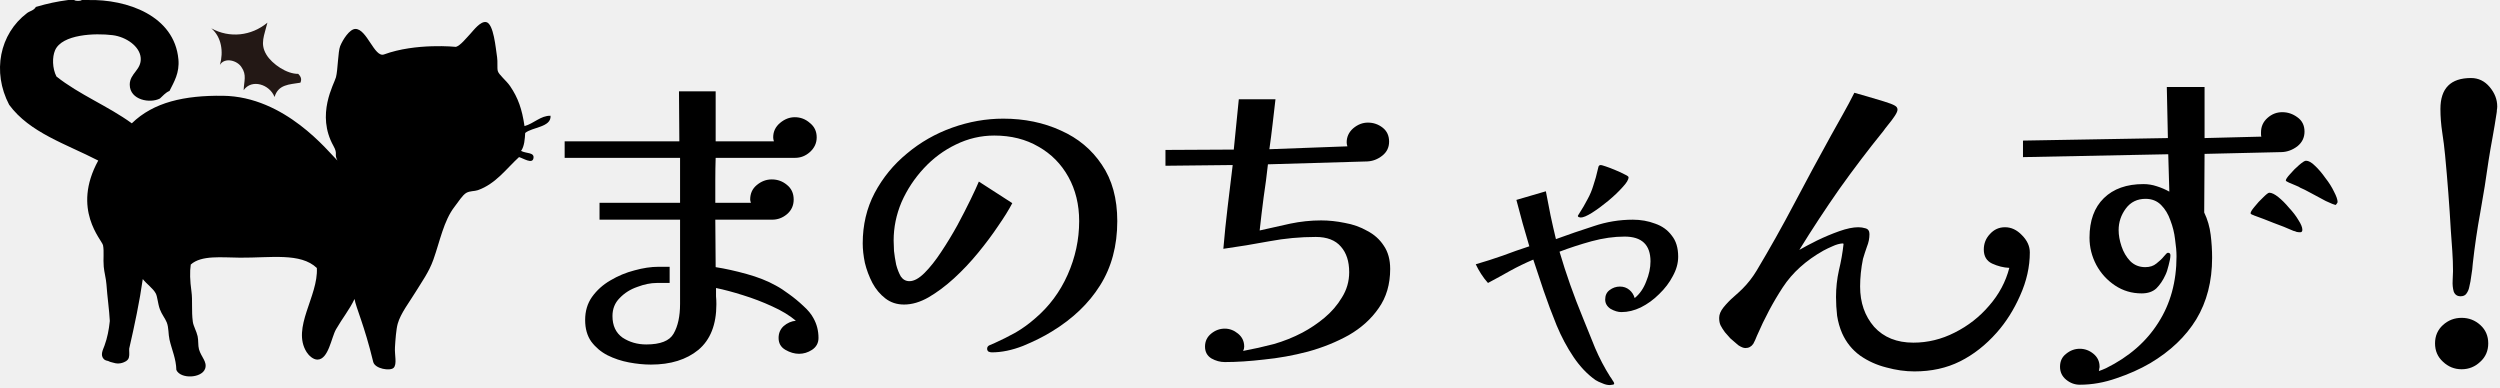
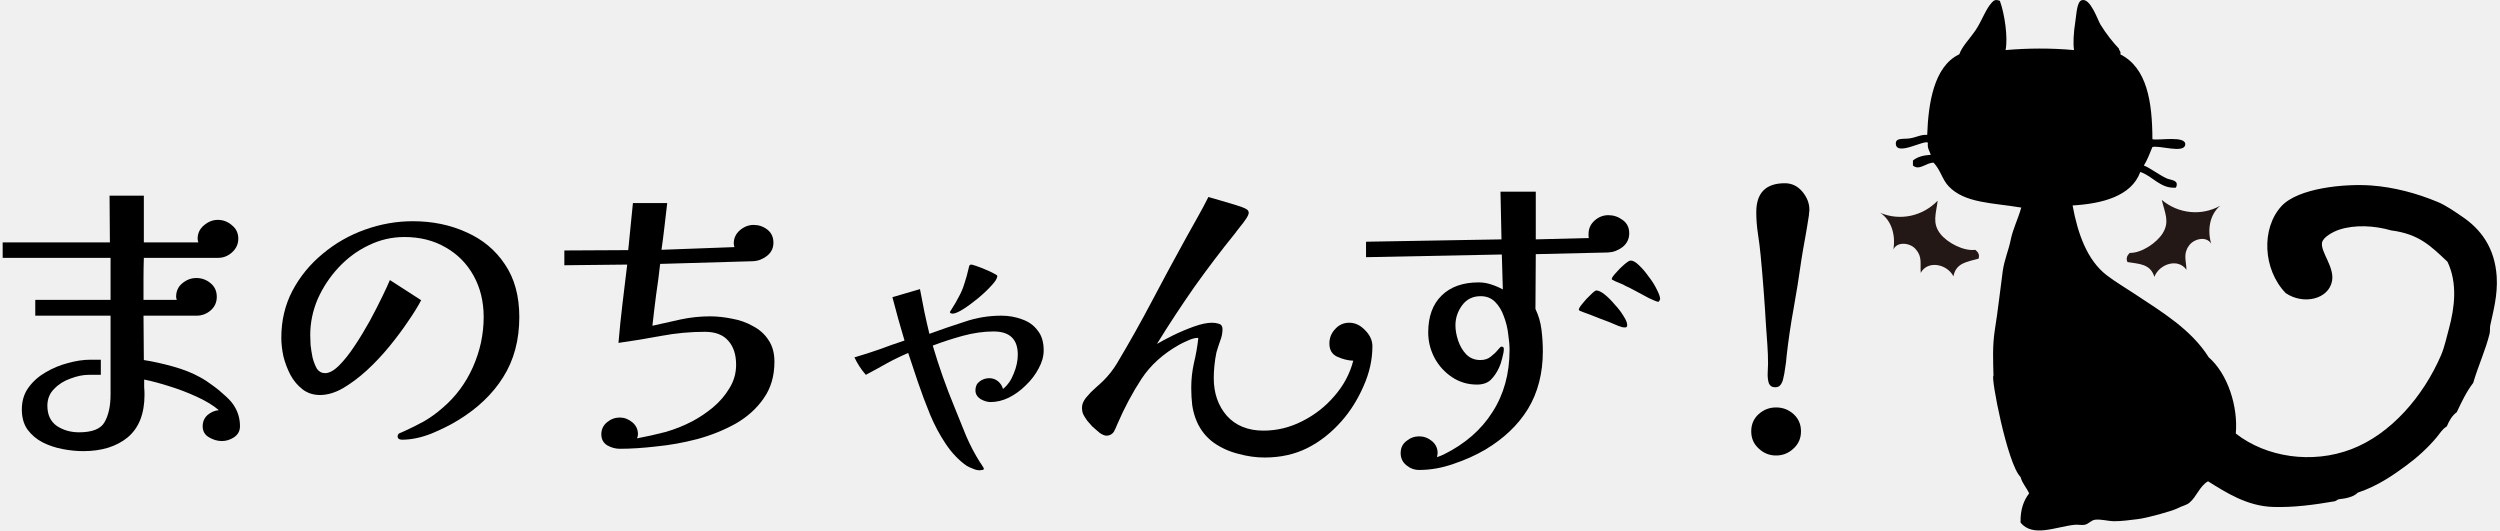
- <svg xmlns="http://www.w3.org/2000/svg" width="445" height="69" viewBox="0 0 445 69" fill="none">
-   <g clip-path="url(#clip0_512_26)">
-     <path d="M53.087 13.145C51.058 13.191 48.458 11.407 47.444 9.768C46.216 7.78 47.057 6.306 47.601 4.029C44.754 6.411 40.846 6.839 37.604 5.035C39.44 6.581 39.812 9.244 39.145 11.552C39.997 10.142 42.241 10.755 42.984 11.959C43.954 13.323 43.428 14.46 43.369 16.055C44.8 13.983 48.011 15.024 48.868 17.264C49.548 15.016 51.435 15.055 53.472 14.717C53.772 14.055 53.508 13.575 53.087 13.147V13.145Z" fill="#231815" />
-     <path fill-rule="evenodd" clip-rule="evenodd" d="M4.801 2.336C5.304 1.954 6.03 1.879 6.386 1.232C8.543 0.603 10.054 0.286 12.118 0.005H13.216C13.388 0.209 14.388 0.209 14.557 0.005H15.655C22.626 -0.157 31.036 2.781 31.756 10.549C31.982 12.99 30.966 14.596 30.171 16.189C29.443 16.478 29.01 17.063 28.463 17.538C26.717 18.448 23.121 17.819 23.095 15.086C23.078 13.047 25.206 12.474 25.047 10.304C24.896 8.26 22.465 6.561 20.046 6.259C16.93 5.87 11.041 6.084 9.8 8.956C9.279 10.159 9.302 12.147 10.044 13.614C14.083 16.828 19.266 18.893 23.462 21.951C27.335 18.182 32.831 16.963 39.687 17.048C50.74 17.184 58.404 26.962 60.058 28.573C59.435 27.377 60.186 27.457 59.355 25.972C56.214 20.363 59.481 14.972 59.804 13.745C60.14 12.469 60.166 9.164 60.548 8.218C61.03 7.022 62.225 5.192 63.23 5.153C65.293 5.076 66.644 10.317 68.355 9.69C74.038 7.602 81.163 8.342 81.163 8.342C81.971 8.092 82.951 6.831 83.725 6.012C84.271 5.434 85.507 3.74 86.531 3.929C87.885 4.176 88.236 8.62 88.483 10.183C88.611 11 88.465 12.08 88.606 12.634C88.772 13.294 90.129 14.341 90.801 15.331C92.23 17.434 92.914 19.409 93.363 22.443C95.012 22.002 96.261 20.551 97.998 20.605C98.152 22.662 94.722 22.619 93.484 23.67C93.417 24.725 93.348 26.029 92.753 26.859C93.638 27.362 95.2 27.065 94.948 28.207C94.725 29.228 93.184 28.195 92.386 27.962C90.142 30.007 88.26 32.714 85.066 33.848C84.446 34.067 83.646 33.956 82.992 34.338C82.32 34.732 81.609 35.9 80.917 36.789C78.975 39.29 78.301 42.974 77.136 46.23C76.341 48.454 75.103 50.127 73.964 51.991C72.869 53.785 71.312 55.773 70.791 57.632C70.512 58.632 70.381 60.532 70.304 61.8C70.217 63.192 70.712 64.829 70.06 65.479C69.463 66.074 66.734 65.675 66.429 64.404C64.862 57.89 63.351 54.747 63.107 53.218C62.207 55.121 60.958 56.626 59.814 58.614C58.973 60.076 58.481 63.968 56.521 64.01C55.739 64.025 54.949 63.267 54.569 62.661C51.871 58.354 56.683 52.703 56.398 47.704C53.513 44.935 48.194 45.905 42.736 45.866C39.453 45.843 35.847 45.384 33.954 47.093C33.77 48.38 33.808 49.947 34.078 51.875C34.303 53.494 34.059 55.312 34.321 57.271C34.424 58.047 34.97 58.923 35.175 59.846C35.344 60.609 35.227 61.496 35.419 62.177C35.814 63.566 36.924 64.399 36.517 65.61C35.929 67.348 32.131 67.508 31.392 65.855C31.343 63.834 30.582 62.257 30.171 60.46C29.938 59.436 30.059 58.356 29.684 57.395C29.415 56.701 28.789 55.951 28.463 55.064C28.081 54.023 28.035 52.824 27.732 52.244C27.248 51.321 26.073 50.535 25.414 49.669C24.857 53.641 23.934 57.977 23 62.043C22.993 62.161 22.99 62.28 22.993 62.404C23.008 62.883 23.085 63.556 22.785 63.966C22.703 64.079 22.6 64.167 22.49 64.242C22.49 64.247 22.49 64.252 22.488 64.257C22.457 64.275 22.429 64.288 22.4 64.306C22.39 64.311 22.38 64.319 22.367 64.324C21.503 64.819 20.708 64.76 20.01 64.52C19.736 64.466 19.469 64.376 19.225 64.247C18.925 64.198 18.638 64.097 18.453 63.891C17.812 63.174 18.317 62.288 18.605 61.506C19.107 60.14 19.387 58.663 19.536 57.217C19.538 57.191 19.541 57.165 19.546 57.139C19.453 55.214 19.097 52.806 18.951 50.648C18.879 49.599 18.556 48.501 18.464 47.459C18.34 46.085 18.553 44.755 18.34 43.66C18.158 42.718 12.698 37.297 17.486 28.579C11.818 25.653 5.263 23.619 1.629 18.648C-1.436 12.789 -0.072 6.037 4.801 2.341V2.336Z" fill="black" />
-   </g>
-   <path d="M442.908 61.12C442.908 62.443 442.439 63.531 441.5 64.384C440.561 65.28 439.452 65.728 438.172 65.728C436.892 65.728 435.783 65.28 434.844 64.384C433.905 63.531 433.436 62.443 433.436 61.12C433.436 59.797 433.905 58.709 434.844 57.856C435.783 57.003 436.892 56.576 438.172 56.576C439.452 56.576 440.561 57.003 441.5 57.856C442.439 58.709 442.908 59.797 442.908 61.12ZM444.508 18.944C444.508 19.157 444.487 19.371 444.444 19.584C444.444 19.797 444.423 20.011 444.38 20.224C444.167 21.632 443.932 23.04 443.676 24.448C443.42 25.813 443.185 27.179 442.972 28.544C442.545 31.616 442.055 34.688 441.5 37.76C440.945 40.789 440.497 43.84 440.156 46.912C440.113 47.595 440.028 48.299 439.9 49.024C439.815 49.749 439.687 50.453 439.516 51.136C439.431 51.563 439.26 51.947 439.004 52.288C438.791 52.587 438.449 52.736 437.98 52.736C437.383 52.736 436.977 52.459 436.764 51.904C436.593 51.307 436.529 50.645 436.572 49.92C436.615 49.195 436.636 48.64 436.636 48.256C436.636 47.061 436.593 45.867 436.508 44.672C436.423 43.477 436.337 42.283 436.252 41.088C436.124 38.827 435.975 36.587 435.804 34.368C435.633 32.107 435.441 29.867 435.228 27.648C435.1 26.283 434.929 24.917 434.716 23.552C434.503 22.144 434.396 20.757 434.396 19.392C434.396 15.723 436.209 13.888 439.836 13.888C441.159 13.888 442.268 14.421 443.164 15.488C444.06 16.555 444.508 17.707 444.508 18.944Z" fill="black" />
-   <path d="M410.204 23.424C410.204 24.491 409.777 25.365 408.924 26.048C408.07 26.688 407.153 27.029 406.172 27.072L392.412 27.392L392.348 37.824C392.945 39.061 393.329 40.384 393.5 41.792C393.67 43.157 393.756 44.523 393.756 45.888C393.756 50.069 392.817 53.717 390.94 56.832C389.062 59.904 386.332 62.507 382.748 64.64C380.913 65.707 378.908 66.603 376.732 67.328C374.556 68.096 372.38 68.48 370.204 68.48C369.308 68.48 368.497 68.181 367.772 67.584C367.046 66.987 366.684 66.219 366.684 65.28C366.684 64.299 367.046 63.531 367.772 62.976C368.497 62.379 369.308 62.08 370.204 62.08C371.1 62.08 371.91 62.379 372.636 62.976C373.361 63.573 373.724 64.341 373.724 65.28C373.724 65.408 373.702 65.536 373.66 65.664C373.66 65.792 373.638 65.92 373.596 66.048C373.98 65.92 374.406 65.749 374.876 65.536C378.929 63.531 382.022 60.843 384.156 57.472C386.332 54.101 387.42 50.155 387.42 45.632C387.42 44.779 387.334 43.776 387.164 42.624C387.036 41.472 386.758 40.341 386.332 39.232C385.948 38.123 385.393 37.205 384.668 36.48C383.942 35.755 383.025 35.392 381.916 35.392C380.422 35.392 379.249 35.968 378.396 37.12C377.542 38.272 377.116 39.552 377.116 40.96C377.116 41.856 377.286 42.816 377.628 43.84C377.969 44.864 378.481 45.739 379.164 46.464C379.889 47.189 380.785 47.552 381.852 47.552C382.662 47.552 383.324 47.339 383.836 46.912C384.39 46.485 384.838 46.059 385.18 45.632C385.521 45.205 385.756 44.992 385.884 44.992C386.182 44.992 386.332 45.141 386.332 45.44C386.332 45.867 386.225 46.464 386.012 47.232C385.841 47.957 385.649 48.533 385.436 48.96C385.009 49.899 384.476 50.688 383.836 51.328C383.196 51.925 382.321 52.224 381.212 52.224C379.462 52.224 377.884 51.755 376.476 50.816C375.068 49.877 373.958 48.661 373.148 47.168C372.337 45.632 371.932 44.011 371.932 42.304C371.932 39.275 372.785 36.928 374.492 35.264C376.198 33.6 378.545 32.768 381.532 32.768C382.342 32.768 383.132 32.896 383.9 33.152C384.71 33.408 385.457 33.728 386.14 34.112L385.948 27.456L360.092 27.968V25.024L385.884 24.576L385.692 15.488H392.412V24.576L402.524 24.32C402.481 24.192 402.46 24.064 402.46 23.936C402.46 23.808 402.46 23.68 402.46 23.552C402.46 22.528 402.844 21.675 403.612 20.992C404.38 20.309 405.254 19.968 406.236 19.968C407.217 19.968 408.113 20.267 408.924 20.864C409.777 21.461 410.204 22.315 410.204 23.424ZM409.82 40.896C409.82 41.195 409.692 41.344 409.436 41.344C409.222 41.344 409.009 41.323 408.796 41.28C408.625 41.195 408.433 41.131 408.22 41.088C407.068 40.576 405.894 40.107 404.7 39.68C403.548 39.211 402.374 38.763 401.18 38.336C401.137 38.293 401.03 38.251 400.86 38.208C400.689 38.123 400.604 38.037 400.604 37.952C400.604 37.739 400.838 37.355 401.308 36.8C401.777 36.203 402.289 35.648 402.844 35.136C403.398 34.581 403.761 34.304 403.932 34.304C404.358 34.304 404.892 34.56 405.532 35.072C406.172 35.584 406.812 36.224 407.452 36.992C408.134 37.717 408.689 38.443 409.116 39.168C409.585 39.893 409.82 40.469 409.82 40.896ZM416.092 35.968C416.092 36.011 416.049 36.096 415.964 36.224C415.878 36.309 415.814 36.395 415.772 36.48C415.473 36.437 414.876 36.203 413.98 35.776C413.126 35.307 412.252 34.837 411.356 34.368C410.502 33.899 409.862 33.579 409.436 33.408C409.35 33.323 409.094 33.195 408.668 33.024C408.241 32.853 407.836 32.683 407.452 32.512C407.068 32.341 406.876 32.213 406.876 32.128C406.876 31.915 407.132 31.531 407.644 30.976C408.156 30.379 408.689 29.845 409.244 29.376C409.841 28.864 410.246 28.608 410.46 28.608C410.929 28.608 411.462 28.907 412.06 29.504C412.7 30.101 413.318 30.827 413.916 31.68C414.556 32.491 415.068 33.301 415.452 34.112C415.878 34.923 416.092 35.541 416.092 35.968Z" fill="black" />
-   <path d="M361.308 44.928C361.308 47.488 360.732 50.048 359.58 52.608C358.471 55.125 357.084 57.323 355.42 59.2C353.458 61.419 351.282 63.125 348.892 64.32C346.503 65.515 343.794 66.112 340.764 66.112C339.143 66.112 337.479 65.877 335.772 65.408C334.066 64.981 332.508 64.277 331.1 63.296C329.692 62.272 328.626 60.949 327.9 59.328C327.474 58.347 327.175 57.301 327.004 56.192C326.876 55.083 326.812 53.973 326.812 52.864C326.812 51.243 326.983 49.664 327.324 48.128C327.708 46.549 327.986 44.971 328.156 43.392L327.964 43.328C327.41 43.371 326.812 43.541 326.172 43.84C325.575 44.096 325.042 44.352 324.572 44.608C321.458 46.357 319.047 48.533 317.34 51.136C315.634 53.739 314.098 56.619 312.732 59.776C312.519 60.331 312.306 60.8 312.092 61.184C311.751 61.696 311.282 61.952 310.684 61.952C310.343 61.952 309.916 61.781 309.404 61.44C308.935 61.056 308.466 60.651 307.996 60.224C307.57 59.755 307.25 59.392 307.036 59.136C306.695 58.667 306.439 58.261 306.268 57.92C306.098 57.579 306.012 57.131 306.012 56.576C306.012 55.979 306.268 55.36 306.78 54.72C307.335 54.037 307.932 53.419 308.572 52.864C309.255 52.267 309.788 51.776 310.172 51.392C311.111 50.453 311.943 49.387 312.668 48.192C315.015 44.267 317.255 40.277 319.388 36.224C321.522 32.171 323.698 28.139 325.916 24.128C326.642 22.848 327.346 21.589 328.028 20.352C328.754 19.072 329.436 17.792 330.076 16.512C330.546 16.64 331.292 16.853 332.316 17.152C333.34 17.451 334.343 17.749 335.324 18.048C336.306 18.347 336.967 18.603 337.308 18.816C337.607 18.987 337.756 19.221 337.756 19.52C337.756 19.776 337.586 20.16 337.244 20.672C336.903 21.184 336.519 21.696 336.092 22.208C335.708 22.677 335.431 23.04 335.26 23.296C332.53 26.667 329.906 30.123 327.388 33.664C324.914 37.205 322.546 40.811 320.284 44.48C321.095 44.011 322.14 43.456 323.42 42.816C324.743 42.176 326.066 41.621 327.388 41.152C328.711 40.683 329.842 40.448 330.78 40.448C331.207 40.448 331.634 40.512 332.06 40.64C332.53 40.768 332.764 41.109 332.764 41.664C332.764 42.432 332.615 43.179 332.316 43.904C332.06 44.629 331.826 45.355 331.612 46.08C331.442 46.891 331.314 47.723 331.228 48.576C331.143 49.387 331.1 50.197 331.1 51.008C331.1 53.867 331.932 56.256 333.596 58.176C335.303 60.053 337.628 60.992 340.572 60.992C343.132 60.992 345.586 60.395 347.932 59.2C350.322 58.005 352.37 56.405 354.076 54.4C355.826 52.395 357.02 50.155 357.66 47.68C356.636 47.637 355.612 47.381 354.588 46.912C353.607 46.443 353.116 45.611 353.116 44.416C353.116 43.349 353.479 42.432 354.204 41.664C354.93 40.853 355.826 40.448 356.892 40.448C358.002 40.448 359.004 40.917 359.9 41.856C360.839 42.795 361.308 43.819 361.308 44.928Z" fill="black" />
-   <path d="M298.716 45.696C298.716 46.848 298.396 48 297.756 49.152C297.159 50.304 296.348 51.371 295.324 52.352C294.343 53.333 293.255 54.123 292.06 54.72C290.908 55.275 289.756 55.552 288.604 55.552C288.007 55.552 287.367 55.36 286.684 54.976C286.044 54.549 285.724 53.995 285.724 53.312C285.724 52.587 285.98 52.032 286.492 51.648C287.047 51.221 287.665 51.008 288.348 51.008C288.988 51.008 289.543 51.2 290.012 51.584C290.481 51.968 290.801 52.459 290.972 53.056C291.868 52.331 292.551 51.349 293.02 50.112C293.532 48.875 293.788 47.68 293.788 46.528C293.788 43.584 292.252 42.112 289.18 42.112C287.303 42.112 285.34 42.389 283.292 42.944C281.287 43.499 279.388 44.117 277.596 44.8C278.748 48.725 280.135 52.651 281.756 56.576C282.481 58.325 283.207 60.117 283.932 61.952C284.7 63.744 285.596 65.451 286.62 67.072C286.705 67.157 286.833 67.349 287.004 67.648C287.217 67.947 287.324 68.139 287.324 68.224C287.324 68.395 287.217 68.48 287.004 68.48C286.791 68.523 286.641 68.544 286.556 68.544C286.129 68.544 285.681 68.437 285.212 68.224C284.743 68.053 284.337 67.861 283.996 67.648C282.545 66.624 281.244 65.259 280.092 63.552C278.94 61.845 277.937 59.968 277.084 57.92C276.231 55.829 275.463 53.781 274.78 51.776C274.097 49.728 273.479 47.872 272.924 46.208C271.516 46.805 270.151 47.467 268.828 48.192C267.548 48.917 266.225 49.643 264.86 50.368C264.433 49.899 264.028 49.365 263.644 48.768C263.26 48.171 262.94 47.595 262.684 47.04C264.305 46.571 265.905 46.059 267.484 45.504C269.063 44.907 270.641 44.352 272.22 43.84C271.409 41.152 270.641 38.4 269.916 35.584L275.164 34.048C275.42 35.456 275.697 36.885 275.996 38.336C276.295 39.744 276.615 41.152 276.956 42.56C279.175 41.749 281.415 40.981 283.676 40.256C285.937 39.488 288.263 39.104 290.652 39.104C292.06 39.104 293.383 39.339 294.62 39.808C295.857 40.235 296.839 40.939 297.564 41.92C298.332 42.859 298.716 44.117 298.716 45.696ZM289.884 31.552C289.884 31.979 289.521 32.576 288.796 33.344C288.113 34.112 287.26 34.923 286.236 35.776C285.255 36.587 284.295 37.291 283.356 37.888C282.46 38.443 281.799 38.72 281.372 38.72C281.287 38.72 281.18 38.699 281.052 38.656C280.924 38.613 280.86 38.528 280.86 38.4C281.628 37.205 282.204 36.224 282.588 35.456C283.015 34.688 283.356 33.877 283.612 33.024C283.911 32.171 284.209 31.083 284.508 29.76C284.551 29.504 284.7 29.376 284.956 29.376C285.041 29.376 285.34 29.461 285.852 29.632C286.364 29.803 286.919 30.016 287.516 30.272C288.156 30.528 288.711 30.784 289.18 31.04C289.649 31.253 289.884 31.424 289.884 31.552Z" fill="black" />
-   <path d="M247.452 47.872C247.452 50.603 246.769 52.928 245.404 54.848C244.081 56.768 242.311 58.368 240.092 59.648C237.873 60.885 235.441 61.867 232.796 62.592C230.193 63.275 227.591 63.744 224.988 64C222.428 64.299 220.103 64.448 218.012 64.448C217.201 64.448 216.412 64.235 215.644 63.808C214.876 63.339 214.492 62.635 214.492 61.696C214.492 60.757 214.855 59.989 215.58 59.392C216.305 58.795 217.116 58.496 218.012 58.496C218.865 58.496 219.655 58.795 220.38 59.392C221.105 59.989 221.468 60.757 221.468 61.696C221.468 61.952 221.404 62.208 221.276 62.464C223.111 62.123 224.924 61.717 226.716 61.248C228.508 60.736 230.215 60.053 231.836 59.2C233.201 58.475 234.503 57.6 235.74 56.576C237.02 55.509 238.065 54.293 238.876 52.928C239.729 51.563 240.156 50.069 240.156 48.448C240.156 46.528 239.665 45.013 238.684 43.904C237.703 42.752 236.209 42.176 234.204 42.176C231.431 42.176 228.679 42.432 225.948 42.944C223.217 43.456 220.487 43.904 217.756 44.288C217.969 41.771 218.225 39.275 218.524 36.8C218.823 34.325 219.121 31.851 219.42 29.376L207.452 29.504V26.688L219.612 26.624L220.508 17.664H227.036C226.865 19.115 226.695 20.587 226.524 22.08C226.353 23.573 226.161 25.067 225.948 26.56L239.836 26.048C239.751 25.792 239.708 25.557 239.708 25.344C239.708 24.363 240.092 23.531 240.86 22.848C241.671 22.165 242.545 21.824 243.484 21.824C244.465 21.824 245.34 22.123 246.108 22.72C246.876 23.317 247.26 24.149 247.26 25.216C247.26 26.24 246.855 27.072 246.044 27.712C245.233 28.352 244.337 28.693 243.356 28.736L225.692 29.248C225.479 31.211 225.223 33.173 224.924 35.136C224.668 37.099 224.433 39.061 224.22 41.024C226.055 40.597 227.868 40.192 229.66 39.808C231.495 39.424 233.329 39.232 235.164 39.232C236.529 39.232 237.937 39.381 239.388 39.68C240.839 39.936 242.161 40.405 243.356 41.088C244.593 41.728 245.575 42.603 246.3 43.712C247.068 44.821 247.452 46.208 247.452 47.872Z" fill="black" />
-   <path d="M198.876 39.36C198.876 43.755 197.852 47.573 195.804 50.816C193.799 54.016 190.94 56.747 187.228 59.008C185.777 59.904 184.071 60.757 182.108 61.568C180.145 62.336 178.289 62.72 176.54 62.72C176.369 62.72 176.177 62.677 175.964 62.592C175.793 62.464 175.708 62.293 175.708 62.08C175.708 61.781 175.857 61.568 176.156 61.44C176.497 61.312 176.753 61.205 176.924 61.12C178.247 60.523 179.527 59.883 180.764 59.2C182.001 58.475 183.153 57.643 184.22 56.704C186.737 54.571 188.679 51.968 190.044 48.896C191.409 45.824 192.092 42.645 192.092 39.36C192.092 36.416 191.452 33.792 190.172 31.488C188.892 29.184 187.121 27.392 184.86 26.112C182.599 24.789 179.975 24.128 176.988 24.128C174.599 24.128 172.316 24.661 170.14 25.728C168.007 26.752 166.108 28.16 164.444 29.952C162.78 31.744 161.457 33.749 160.476 35.968C159.537 38.187 159.068 40.469 159.068 42.816C159.068 43.243 159.089 43.861 159.132 44.672C159.217 45.44 159.345 46.251 159.516 47.104C159.729 47.915 160.007 48.619 160.348 49.216C160.732 49.771 161.244 50.048 161.884 50.048C162.695 50.048 163.591 49.557 164.572 48.576C165.553 47.595 166.535 46.357 167.516 44.864C168.54 43.328 169.5 41.749 170.396 40.128C171.292 38.464 172.081 36.928 172.764 35.52C173.447 34.112 173.937 33.045 174.236 32.32L180.188 36.16C179.591 37.312 178.759 38.656 177.692 40.192C176.668 41.728 175.473 43.328 174.108 44.992C172.785 46.613 171.356 48.128 169.82 49.536C168.327 50.901 166.812 52.032 165.276 52.928C163.783 53.781 162.332 54.208 160.924 54.208C159.644 54.208 158.535 53.845 157.596 53.12C156.657 52.395 155.889 51.477 155.292 50.368C154.695 49.216 154.247 48.021 153.948 46.784C153.692 45.547 153.564 44.395 153.564 43.328C153.564 40.043 154.268 37.056 155.676 34.368C157.127 31.637 159.047 29.291 161.436 27.328C163.825 25.323 166.513 23.787 169.5 22.72C172.487 21.653 175.516 21.12 178.588 21.12C182.343 21.12 185.756 21.824 188.828 23.232C191.9 24.597 194.332 26.624 196.124 29.312C197.959 32 198.876 35.349 198.876 39.36Z" fill="black" />
-   <path d="M145.692 60.16C145.692 61.056 145.308 61.76 144.54 62.272C143.815 62.741 143.047 62.976 142.236 62.976C141.425 62.976 140.615 62.741 139.804 62.272C138.993 61.803 138.588 61.099 138.588 60.16C138.588 59.307 138.887 58.603 139.484 58.048C140.124 57.493 140.849 57.173 141.66 57.088C140.551 56.149 139.143 55.296 137.436 54.528C135.772 53.76 134.044 53.099 132.252 52.544C130.503 51.989 128.903 51.563 127.452 51.264C127.452 51.733 127.452 52.224 127.452 52.736C127.495 53.205 127.516 53.675 127.516 54.144C127.516 57.771 126.449 60.48 124.316 62.272C122.183 64.021 119.367 64.896 115.868 64.896C114.631 64.896 113.329 64.768 111.964 64.512C110.599 64.256 109.319 63.829 108.124 63.232C106.972 62.635 106.012 61.824 105.244 60.8C104.519 59.776 104.156 58.496 104.156 56.96C104.156 55.381 104.561 54.016 105.372 52.864C106.225 51.669 107.313 50.688 108.636 49.92C110.001 49.109 111.431 48.512 112.924 48.128C114.46 47.701 115.889 47.488 117.212 47.488H119.196V50.368H116.892C115.825 50.368 114.673 50.603 113.436 51.072C112.199 51.499 111.153 52.16 110.3 53.056C109.447 53.909 109.02 54.976 109.02 56.256C109.02 57.963 109.617 59.243 110.812 60.096C112.049 60.907 113.457 61.312 115.036 61.312C117.553 61.312 119.175 60.672 119.9 59.392C120.668 58.069 121.052 56.299 121.052 54.08V39.104H106.716V36.096H121.052V28.096H100.508V25.152H120.924L120.86 16.256H127.388V25.152H137.756C137.671 24.896 137.628 24.661 137.628 24.448C137.628 23.424 138.033 22.571 138.844 21.888C139.655 21.205 140.529 20.864 141.468 20.864C142.492 20.864 143.388 21.205 144.156 21.888C144.967 22.528 145.372 23.381 145.372 24.448C145.372 25.472 144.967 26.347 144.156 27.072C143.388 27.755 142.513 28.096 141.532 28.096H127.388C127.345 29.376 127.324 30.677 127.324 32C127.324 33.28 127.324 34.56 127.324 35.84V36.096H133.66C133.575 35.84 133.532 35.648 133.532 35.52C133.532 34.453 133.916 33.6 134.684 32.96C135.495 32.277 136.391 31.936 137.372 31.936C138.396 31.936 139.292 32.256 140.06 32.896C140.871 33.536 141.276 34.411 141.276 35.52C141.276 36.587 140.871 37.461 140.06 38.144C139.292 38.784 138.417 39.104 137.436 39.104H127.324L127.388 47.552C129.052 47.808 130.887 48.213 132.892 48.768C134.897 49.323 136.625 50.005 138.076 50.816C138.801 51.2 139.591 51.712 140.444 52.352C141.34 52.992 142.193 53.696 143.004 54.464C143.815 55.189 144.412 55.915 144.796 56.64C145.393 57.707 145.692 58.88 145.692 60.16Z" fill="black" />
-   <defs>
-     <clipPath id="clip0_512_26">
-       <rect width="98" height="67" fill="white" transform="matrix(-1 0 0 1 98 0)" />
-     </clipPath>
-   </defs>
+ <svg xmlns="http://www.w3.org/2000/svg" width="476" height="101" viewBox="0 0 476 101" fill="none">
+   <path d="M342.908 82.12C342.908 83.443 342.438 84.531 341.5 85.384C340.561 86.28 339.452 86.728 338.172 86.728C336.892 86.728 335.782 86.28 334.844 85.384C333.905 84.531 333.436 83.443 333.436 82.12C333.436 80.797 333.905 79.709 334.844 78.856C335.782 78.003 336.892 77.576 338.172 77.576C339.452 77.576 340.561 78.003 341.5 78.856C342.438 79.709 342.908 80.797 342.908 82.12ZM344.508 39.944C344.508 40.157 344.486 40.371 344.444 40.584C344.444 40.797 344.422 41.011 344.38 41.224C344.166 42.632 343.932 44.04 343.676 45.448C343.42 46.813 343.185 48.179 342.972 49.544C342.545 52.616 342.054 55.688 341.5 58.76C340.945 61.789 340.497 64.84 340.156 67.912C340.113 68.595 340.028 69.299 339.9 70.024C339.814 70.749 339.686 71.453 339.516 72.136C339.43 72.563 339.26 72.947 339.004 73.288C338.79 73.587 338.449 73.736 337.98 73.736C337.382 73.736 336.977 73.459 336.764 72.904C336.593 72.307 336.529 71.645 336.572 70.92C336.614 70.195 336.636 69.64 336.636 69.256C336.636 68.061 336.593 66.867 336.508 65.672C336.422 64.477 336.337 63.283 336.252 62.088C336.124 59.827 335.974 57.587 335.804 55.368C335.633 53.107 335.441 50.867 335.228 48.648C335.1 47.283 334.929 45.917 334.716 44.552C334.502 43.144 334.396 41.757 334.396 40.392C334.396 36.723 336.209 34.888 339.836 34.888C341.158 34.888 342.268 35.421 343.164 36.488C344.06 37.555 344.508 38.707 344.508 39.944Z" fill="black" />
+   <path d="M310.204 44.424C310.204 45.491 309.777 46.365 308.924 47.048C308.07 47.688 307.153 48.029 306.172 48.072L292.412 48.392L292.348 58.824C292.945 60.061 293.329 61.384 293.5 62.792C293.67 64.157 293.756 65.523 293.756 66.888C293.756 71.069 292.817 74.717 290.94 77.832C289.062 80.904 286.332 83.507 282.748 85.64C280.913 86.707 278.908 87.603 276.732 88.328C274.556 89.096 272.38 89.48 270.204 89.48C269.308 89.48 268.497 89.181 267.772 88.584C267.046 87.987 266.684 87.219 266.684 86.28C266.684 85.299 267.046 84.531 267.772 83.976C268.497 83.379 269.308 83.08 270.204 83.08C271.1 83.08 271.91 83.379 272.636 83.976C273.361 84.573 273.724 85.341 273.724 86.28C273.724 86.408 273.702 86.536 273.66 86.664C273.66 86.792 273.638 86.92 273.596 87.048C273.98 86.92 274.406 86.749 274.876 86.536C278.929 84.531 282.022 81.843 284.156 78.472C286.332 75.101 287.42 71.155 287.42 66.632C287.42 65.779 287.334 64.776 287.164 63.624C287.036 62.472 286.758 61.341 286.332 60.232C285.948 59.123 285.393 58.205 284.668 57.48C283.942 56.755 283.025 56.392 281.916 56.392C280.422 56.392 279.249 56.968 278.396 58.12C277.542 59.272 277.116 60.552 277.116 61.96C277.116 62.856 277.286 63.816 277.628 64.84C277.969 65.864 278.481 66.739 279.164 67.464C279.889 68.189 280.785 68.552 281.852 68.552C282.662 68.552 283.324 68.339 283.836 67.912C284.39 67.485 284.838 67.059 285.18 66.632C285.521 66.205 285.756 65.992 285.884 65.992C286.182 65.992 286.332 66.141 286.332 66.44C286.332 66.867 286.225 67.464 286.012 68.232C285.841 68.957 285.649 69.533 285.436 69.96C285.009 70.899 284.476 71.688 283.836 72.328C283.196 72.925 282.321 73.224 281.212 73.224C279.462 73.224 277.884 72.755 276.476 71.816C275.068 70.877 273.958 69.661 273.148 68.168C272.337 66.632 271.932 65.011 271.932 63.304C271.932 60.275 272.785 57.928 274.492 56.264C276.198 54.6 278.545 53.768 281.532 53.768C282.342 53.768 283.132 53.896 283.9 54.152C284.71 54.408 285.457 54.728 286.14 55.112L285.948 48.456L260.092 48.968V46.024L285.884 45.576L285.692 36.488H292.412V45.576L302.524 45.32C302.481 45.192 302.46 45.064 302.46 44.936C302.46 44.808 302.46 44.68 302.46 44.552C302.46 43.528 302.844 42.675 303.612 41.992C304.38 41.309 305.254 40.968 306.236 40.968C307.217 40.968 308.113 41.267 308.924 41.864C309.777 42.461 310.204 43.315 310.204 44.424ZM309.82 61.896C309.82 62.195 309.692 62.344 309.436 62.344C309.222 62.344 309.009 62.323 308.796 62.28C308.625 62.195 308.433 62.131 308.22 62.088C307.068 61.576 305.894 61.107 304.7 60.68C303.548 60.211 302.374 59.763 301.18 59.336C301.137 59.293 301.03 59.251 300.86 59.208C300.689 59.123 300.604 59.037 300.604 58.952C300.604 58.739 300.838 58.355 301.308 57.8C301.777 57.203 302.289 56.648 302.844 56.136C303.398 55.581 303.761 55.304 303.932 55.304C304.358 55.304 304.892 55.56 305.532 56.072C306.172 56.584 306.812 57.224 307.452 57.992C308.134 58.717 308.689 59.443 309.116 60.168C309.585 60.893 309.82 61.469 309.82 61.896ZM316.092 56.968C316.092 57.011 316.049 57.096 315.964 57.224C315.878 57.309 315.814 57.395 315.772 57.48C315.473 57.437 314.876 57.203 313.98 56.776C313.126 56.307 312.252 55.837 311.356 55.368C310.502 54.899 309.862 54.579 309.436 54.408C309.35 54.323 309.094 54.195 308.668 54.024C308.241 53.853 307.836 53.683 307.452 53.512C307.068 53.341 306.876 53.213 306.876 53.128C306.876 52.915 307.132 52.531 307.644 51.976C308.156 51.379 308.689 50.845 309.244 50.376C309.841 49.864 310.246 49.608 310.46 49.608C310.929 49.608 311.462 49.907 312.06 50.504C312.7 51.101 313.318 51.827 313.916 52.68C314.556 53.491 315.068 54.301 315.452 55.112C315.878 55.923 316.092 56.541 316.092 56.968Z" fill="black" />
+   <path d="M261.308 65.928C261.308 68.488 260.732 71.048 259.58 73.608C258.47 76.125 257.084 78.323 255.42 80.2C253.457 82.419 251.281 84.125 248.892 85.32C246.502 86.515 243.793 87.112 240.764 87.112C239.142 87.112 237.478 86.877 235.772 86.408C234.065 85.981 232.508 85.277 231.1 84.296C229.692 83.272 228.625 81.949 227.9 80.328C227.473 79.347 227.174 78.301 227.004 77.192C226.876 76.083 226.812 74.973 226.812 73.864C226.812 72.243 226.982 70.664 227.324 69.128C227.708 67.549 227.985 65.971 228.156 64.392L227.964 64.328C227.409 64.371 226.812 64.541 226.172 64.84C225.574 65.096 225.041 65.352 224.572 65.608C221.457 67.357 219.046 69.533 217.34 72.136C215.633 74.739 214.097 77.619 212.732 80.776C212.518 81.331 212.305 81.8 212.092 82.184C211.75 82.696 211.281 82.952 210.684 82.952C210.342 82.952 209.916 82.781 209.404 82.44C208.934 82.056 208.465 81.651 207.996 81.224C207.569 80.755 207.249 80.392 207.036 80.136C206.694 79.667 206.438 79.261 206.268 78.92C206.097 78.579 206.012 78.131 206.012 77.576C206.012 76.979 206.268 76.36 206.78 75.72C207.334 75.037 207.932 74.419 208.572 73.864C209.254 73.267 209.788 72.776 210.172 72.392C211.11 71.453 211.942 70.387 212.668 69.192C215.014 65.267 217.254 61.277 219.388 57.224C221.521 53.171 223.697 49.139 225.916 45.128C226.641 43.848 227.345 42.589 228.028 41.352C228.753 40.072 229.436 38.792 230.076 37.512C230.545 37.64 231.292 37.853 232.316 38.152C233.34 38.451 234.342 38.749 235.324 39.048C236.305 39.347 236.966 39.603 237.308 39.816C237.606 39.987 237.756 40.221 237.756 40.52C237.756 40.776 237.585 41.16 237.244 41.672C236.902 42.184 236.518 42.696 236.092 43.208C235.708 43.677 235.43 44.04 235.26 44.296C232.529 47.667 229.905 51.123 227.388 54.664C224.913 58.205 222.545 61.811 220.284 65.48C221.094 65.011 222.14 64.456 223.42 63.816C224.742 63.176 226.065 62.621 227.388 62.152C228.71 61.683 229.841 61.448 230.78 61.448C231.206 61.448 231.633 61.512 232.06 61.64C232.529 61.768 232.764 62.109 232.764 62.664C232.764 63.432 232.614 64.179 232.316 64.904C232.06 65.629 231.825 66.355 231.612 67.08C231.441 67.891 231.313 68.723 231.228 69.576C231.142 70.387 231.1 71.197 231.1 72.008C231.1 74.867 231.932 77.256 233.596 79.176C235.302 81.053 237.628 81.992 240.572 81.992C243.132 81.992 245.585 81.395 247.932 80.2C250.321 79.005 252.369 77.405 254.076 75.4C255.825 73.395 257.02 71.155 257.66 68.68C256.636 68.637 255.612 68.381 254.588 67.912C253.606 67.443 253.116 66.611 253.116 65.416C253.116 64.349 253.478 63.432 254.204 62.664C254.929 61.853 255.825 61.448 256.892 61.448C258.001 61.448 259.004 61.917 259.9 62.856C260.838 63.795 261.308 64.819 261.308 65.928Z" fill="black" />
+   <path d="M198.716 66.696C198.716 67.848 198.396 69 197.756 70.152C197.158 71.304 196.348 72.371 195.324 73.352C194.342 74.333 193.254 75.123 192.06 75.72C190.908 76.275 189.756 76.552 188.604 76.552C188.006 76.552 187.366 76.36 186.684 75.976C186.044 75.549 185.724 74.995 185.724 74.312C185.724 73.587 185.98 73.032 186.492 72.648C187.046 72.221 187.665 72.008 188.348 72.008C188.988 72.008 189.542 72.2 190.012 72.584C190.481 72.968 190.801 73.459 190.972 74.056C191.868 73.331 192.55 72.349 193.02 71.112C193.532 69.875 193.788 68.68 193.788 67.528C193.788 64.584 192.252 63.112 189.18 63.112C187.302 63.112 185.34 63.389 183.292 63.944C181.286 64.499 179.388 65.117 177.596 65.8C178.748 69.725 180.134 73.651 181.756 77.576C182.481 79.325 183.206 81.117 183.932 82.952C184.7 84.744 185.596 86.451 186.62 88.072C186.705 88.157 186.833 88.349 187.004 88.648C187.217 88.947 187.324 89.139 187.324 89.224C187.324 89.395 187.217 89.48 187.004 89.48C186.79 89.523 186.641 89.544 186.556 89.544C186.129 89.544 185.681 89.437 185.212 89.224C184.742 89.053 184.337 88.861 183.996 88.648C182.545 87.624 181.244 86.259 180.092 84.552C178.94 82.845 177.937 80.968 177.084 78.92C176.23 76.829 175.462 74.781 174.78 72.776C174.097 70.728 173.478 68.872 172.924 67.208C171.516 67.805 170.15 68.467 168.828 69.192C167.548 69.917 166.225 70.643 164.86 71.368C164.433 70.899 164.028 70.365 163.644 69.768C163.26 69.171 162.94 68.595 162.684 68.04C164.305 67.571 165.905 67.059 167.484 66.504C169.062 65.907 170.641 65.352 172.22 64.84C171.409 62.152 170.641 59.4 169.916 56.584L175.164 55.048C175.42 56.456 175.697 57.885 175.996 59.336C176.294 60.744 176.614 62.152 176.956 63.56C179.174 62.749 181.414 61.981 183.676 61.256C185.937 60.488 188.262 60.104 190.652 60.104C192.06 60.104 193.382 60.339 194.62 60.808C195.857 61.235 196.838 61.939 197.564 62.92C198.332 63.859 198.716 65.117 198.716 66.696ZM189.884 52.552C189.884 52.979 189.521 53.576 188.796 54.344C188.113 55.112 187.26 55.923 186.236 56.776C185.254 57.587 184.294 58.291 183.356 58.888C182.46 59.443 181.798 59.72 181.372 59.72C181.286 59.72 181.18 59.699 181.052 59.656C180.924 59.613 180.86 59.528 180.86 59.4C181.628 58.205 182.204 57.224 182.588 56.456C183.014 55.688 183.356 54.877 183.612 54.024C183.91 53.171 184.209 52.083 184.508 50.76C184.55 50.504 184.7 50.376 184.956 50.376C185.041 50.376 185.34 50.461 185.852 50.632C186.364 50.803 186.918 51.016 187.516 51.272C188.156 51.528 188.71 51.784 189.18 52.04C189.649 52.253 189.884 52.424 189.884 52.552Z" fill="black" />
+   <path d="M147.452 68.872C147.452 71.603 146.769 73.928 145.404 75.848C144.081 77.768 142.31 79.368 140.092 80.648C137.873 81.885 135.441 82.867 132.796 83.592C130.193 84.275 127.59 84.744 124.988 85C122.428 85.299 120.102 85.448 118.012 85.448C117.201 85.448 116.412 85.235 115.644 84.808C114.876 84.339 114.492 83.635 114.492 82.696C114.492 81.757 114.854 80.989 115.58 80.392C116.305 79.795 117.116 79.496 118.012 79.496C118.865 79.496 119.654 79.795 120.38 80.392C121.105 80.989 121.468 81.757 121.468 82.696C121.468 82.952 121.404 83.208 121.276 83.464C123.11 83.123 124.924 82.717 126.716 82.248C128.508 81.736 130.214 81.053 131.836 80.2C133.201 79.475 134.502 78.6 135.74 77.576C137.02 76.509 138.065 75.293 138.876 73.928C139.729 72.563 140.156 71.069 140.156 69.448C140.156 67.528 139.665 66.013 138.684 64.904C137.702 63.752 136.209 63.176 134.204 63.176C131.43 63.176 128.678 63.432 125.948 63.944C123.217 64.456 120.486 64.904 117.756 65.288C117.969 62.771 118.225 60.275 118.524 57.8C118.822 55.325 119.121 52.851 119.42 50.376L107.452 50.504V47.688L119.612 47.624L120.508 38.664H127.036C126.865 40.115 126.694 41.587 126.524 43.08C126.353 44.573 126.161 46.067 125.948 47.56L139.836 47.048C139.75 46.792 139.708 46.557 139.708 46.344C139.708 45.363 140.092 44.531 140.86 43.848C141.67 43.165 142.545 42.824 143.484 42.824C144.465 42.824 145.34 43.123 146.108 43.72C146.876 44.317 147.26 45.149 147.26 46.216C147.26 47.24 146.854 48.072 146.044 48.712C145.233 49.352 144.337 49.693 143.356 49.736L125.692 50.248C125.478 52.211 125.222 54.173 124.924 56.136C124.668 58.099 124.433 60.061 124.22 62.024C126.054 61.597 127.868 61.192 129.66 60.808C131.494 60.424 133.329 60.232 135.164 60.232C136.529 60.232 137.937 60.381 139.388 60.68C140.838 60.936 142.161 61.405 143.356 62.088C144.593 62.728 145.574 63.603 146.3 64.712C147.068 65.821 147.452 67.208 147.452 68.872Z" fill="black" />
+   <path d="M98.876 60.36C98.876 64.755 97.852 68.573 95.803 71.816C93.798 75.016 90.939 77.747 87.228 80.008C85.777 80.904 84.07 81.757 82.108 82.568C80.145 83.336 78.289 83.72 76.54 83.72C76.369 83.72 76.177 83.677 75.963 83.592C75.793 83.464 75.707 83.293 75.707 83.08C75.707 82.781 75.857 82.568 76.156 82.44C76.497 82.312 76.753 82.205 76.924 82.12C78.246 81.523 79.526 80.883 80.763 80.2C82.001 79.475 83.153 78.643 84.219 77.704C86.737 75.571 88.678 72.968 90.043 69.896C91.409 66.824 92.091 63.645 92.091 60.36C92.091 57.416 91.451 54.792 90.171 52.488C88.891 50.184 87.121 48.392 84.859 47.112C82.598 45.789 79.974 45.128 76.987 45.128C74.598 45.128 72.316 45.661 70.139 46.728C68.006 47.752 66.108 49.16 64.444 50.952C62.779 52.744 61.457 54.749 60.475 56.968C59.537 59.187 59.068 61.469 59.068 63.816C59.068 64.243 59.089 64.861 59.132 65.672C59.217 66.44 59.345 67.251 59.516 68.104C59.729 68.915 60.006 69.619 60.347 70.216C60.731 70.771 61.243 71.048 61.883 71.048C62.694 71.048 63.59 70.557 64.572 69.576C65.553 68.595 66.534 67.357 67.516 65.864C68.54 64.328 69.499 62.749 70.395 61.128C71.291 59.464 72.081 57.928 72.763 56.52C73.446 55.112 73.937 54.045 74.236 53.32L80.188 57.16C79.59 58.312 78.758 59.656 77.692 61.192C76.668 62.728 75.473 64.328 74.108 65.992C72.785 67.613 71.356 69.128 69.82 70.536C68.326 71.901 66.811 73.032 65.275 73.928C63.782 74.781 62.331 75.208 60.923 75.208C59.644 75.208 58.534 74.845 57.596 74.12C56.657 73.395 55.889 72.477 55.291 71.368C54.694 70.216 54.246 69.021 53.947 67.784C53.691 66.547 53.563 65.395 53.563 64.328C53.563 61.043 54.267 58.056 55.675 55.368C57.126 52.637 59.046 50.291 61.435 48.328C63.825 46.323 66.513 44.787 69.499 43.72C72.486 42.653 75.516 42.12 78.588 42.12C82.342 42.12 85.755 42.824 88.828 44.232C91.9 45.597 94.332 47.624 96.124 50.312C97.958 53 98.876 56.349 98.876 60.36Z" fill="black" />
+   <path d="M45.692 81.16C45.692 82.056 45.308 82.76 44.54 83.272C43.815 83.741 43.047 83.976 42.236 83.976C41.425 83.976 40.614 83.741 39.804 83.272C38.993 82.803 38.588 82.099 38.588 81.16C38.588 80.307 38.886 79.603 39.484 79.048C40.124 78.493 40.849 78.173 41.66 78.088C40.55 77.149 39.142 76.296 37.436 75.528C35.772 74.76 34.044 74.099 32.252 73.544C30.503 72.989 28.902 72.563 27.452 72.264C27.452 72.733 27.452 73.224 27.452 73.736C27.494 74.205 27.516 74.675 27.516 75.144C27.516 78.771 26.449 81.48 24.316 83.272C22.183 85.021 19.366 85.896 15.868 85.896C14.63 85.896 13.329 85.768 11.964 85.512C10.598 85.256 9.318 84.829 8.124 84.232C6.972 83.635 6.012 82.824 5.244 81.8C4.518 80.776 4.156 79.496 4.156 77.96C4.156 76.381 4.561 75.016 5.372 73.864C6.225 72.669 7.313 71.688 8.636 70.92C10.001 70.109 11.431 69.512 12.924 69.128C14.46 68.701 15.889 68.488 17.212 68.488H19.196V71.368H16.892C15.825 71.368 14.673 71.603 13.436 72.072C12.198 72.499 11.153 73.16 10.3 74.056C9.446 74.909 9.02 75.976 9.02 77.256C9.02 78.963 9.617 80.243 10.812 81.096C12.049 81.907 13.457 82.312 15.036 82.312C17.553 82.312 19.174 81.672 19.9 80.392C20.668 79.069 21.052 77.299 21.052 75.08V60.104H6.716V57.096H21.052V49.096H0.508V46.152H20.924L20.86 37.256H27.388V46.152H37.756C37.67 45.896 37.628 45.661 37.628 45.448C37.628 44.424 38.033 43.571 38.844 42.888C39.654 42.205 40.529 41.864 41.468 41.864C42.492 41.864 43.388 42.205 44.156 42.888C44.967 43.528 45.372 44.381 45.372 45.448C45.372 46.472 44.967 47.347 44.156 48.072C43.388 48.755 42.513 49.096 41.532 49.096H27.388C27.345 50.376 27.324 51.677 27.324 53C27.324 54.28 27.324 55.56 27.324 56.84V57.096H33.66C33.575 56.84 33.532 56.648 33.532 56.52C33.532 55.453 33.916 54.6 34.684 53.96C35.495 53.277 36.391 52.936 37.372 52.936C38.396 52.936 39.292 53.256 40.06 53.896C40.87 54.536 41.276 55.411 41.276 56.52C41.276 57.587 40.87 58.461 40.06 59.144C39.292 59.784 38.417 60.104 37.436 60.104H27.324L27.388 68.552C29.052 68.808 30.887 69.213 32.892 69.768C34.897 70.323 36.625 71.005 38.076 71.816C38.801 72.2 39.59 72.712 40.444 73.352C41.34 73.992 42.193 74.696 43.004 75.464C43.815 76.189 44.412 76.915 44.796 77.64C45.393 78.707 45.692 79.88 45.692 81.16Z" fill="black" />
+   <path fill-rule="evenodd" clip-rule="evenodd" d="M380.779 0.169C381.663 2.566 382.345 7.1 381.863 9.534C386.069 9.166 390.471 9.135 394.891 9.534C394.714 8.31 394.777 6.39 395.162 3.97C395.376 2.635 395.431 0.306 396.384 0.035C398.024 -0.43 399.417 3.85 399.913 4.649C401.083 6.535 402.17 7.891 403.443 9.263C403.483 9.674 403.862 9.748 403.714 10.35C408.787 12.921 409.797 19.358 409.82 26.5C410.833 26.823 416.346 25.721 416.063 27.584C415.807 29.259 411.184 27.636 409.82 27.992C409.318 29.208 408.85 30.461 408.191 31.522C409.167 31.833 411.164 33.357 412.534 33.965C413.395 34.347 414.968 34.239 414.297 35.728C411.335 35.965 409.9 33.531 407.512 32.743C405.817 37.397 400.187 38.787 394.62 39.121C395.61 44.533 397.408 49.561 401.135 52.42C402.732 53.647 404.681 54.788 406.427 55.95C411.549 59.345 417.205 62.715 420.54 68.028C424.173 71.201 426.153 77.41 425.696 82.549C431.517 87.089 440.217 88.381 447.681 85.534C455.243 82.652 461.423 75.427 464.782 67.62C465.415 66.145 465.806 64.327 466.274 62.598C467.375 58.529 467.938 53.91 466.003 49.841C462.747 46.77 460.57 44.565 455.283 43.869C452.056 42.936 448.349 42.753 445.376 43.732C444.263 44.1 442.323 45.136 442.12 46.174C441.775 47.929 444.523 50.842 444.021 53.502C443.359 57.014 438.554 58.084 435.201 55.81C430.829 51.282 430.518 43.461 434.388 39.252C437.563 35.797 446.409 34.946 451.488 35.317C455.834 35.634 460.111 36.787 464.108 38.439C465.729 39.109 467.355 40.27 468.859 41.289C472.289 43.612 475.025 47.119 475.373 52.688C475.59 56.19 474.694 59.351 474.152 61.916C474.041 62.45 474.146 63.009 474.015 63.545C473.285 66.559 471.932 69.415 470.894 72.91C469.63 74.54 468.697 76.503 467.772 78.474C466.885 79.125 466.32 80.098 465.872 81.188C465.004 81.699 464.531 82.555 463.971 83.222C462.285 85.245 460.273 87.08 458.136 88.649C455.819 90.35 452.772 92.524 448.908 93.805C448.135 94.676 446.318 94.952 445.516 95.027C445.079 95.044 444.911 95.326 444.566 95.435C440.582 96.125 436.616 96.65 432.758 96.522C427.825 96.356 423.836 93.777 420.409 91.637C418.811 92.544 418.269 94.533 416.879 95.709C416.297 96.199 415.481 96.316 414.574 96.796C413.578 97.318 408.71 98.642 407.109 98.83C405.563 99.013 403.951 99.258 402.496 99.238C401.289 99.221 399.913 98.79 398.832 98.967C398.164 99.076 397.631 99.778 396.931 99.917C396.344 100.034 395.659 99.852 395.031 99.917C391.399 100.297 387.073 102.374 384.716 99.509C384.653 97.05 385.295 95.295 386.346 93.945C385.869 92.838 385.047 92.079 384.716 90.824C382.197 88.39 378.972 71.575 379.56 71.552C379.503 68.953 379.323 65.885 379.831 62.729C380.416 59.117 380.816 55.285 381.324 51.601C381.612 49.515 382.439 47.632 382.816 45.766C383.275 43.498 384.146 41.974 384.85 39.523C379.418 38.601 374.076 38.718 371.009 35.451C369.767 34.13 369.516 32.418 368.158 30.971C366.711 30.96 365.445 32.566 364.223 31.514V30.563C365.034 29.879 366.201 29.556 367.616 29.476C367.405 28.737 366.926 28.266 367.074 27.168C366.398 26.577 361.153 29.722 360.968 27.439C360.865 26.192 362.283 26.52 363.547 26.355C364.82 26.186 365.696 25.596 366.94 25.676C367.148 19.849 368.147 12.647 373.046 10.342C373.602 8.787 375.04 7.403 376.168 5.728C377.366 3.944 378.085 1.693 379.289 0.435C379.652 0.055 379.957 -0.156 380.781 0.164L380.779 0.169Z" fill="black" />
+   <path d="M376.105 47.567C373.865 47.863 370.775 46.217 369.456 44.539C367.856 42.502 368.609 40.776 368.934 38.205C366.072 41.169 361.804 42.117 358 40.527C360.22 42.005 360.95 44.89 360.491 47.51C361.264 45.855 363.818 46.257 364.785 47.492C366.021 48.873 365.579 50.192 365.707 51.952C367.039 49.498 370.717 50.255 371.933 52.611C372.415 50.055 374.504 49.869 376.715 49.247C376.966 48.483 376.615 47.986 376.099 47.567H376.105Z" fill="#231815" />
+   <path d="M405.497 48.154C407.754 48.206 410.647 46.231 411.774 44.416C413.141 42.217 412.205 40.584 411.6 38.065C414.768 40.701 419.116 41.175 422.723 39.178C420.68 40.89 420.266 43.837 421.008 46.391C420.061 44.83 417.564 45.509 416.736 46.842C415.658 48.351 416.243 49.61 416.308 51.376C414.716 49.082 411.144 50.234 410.191 52.714C409.435 50.226 407.335 50.269 405.069 49.895C404.735 49.162 405.029 48.631 405.497 48.157V48.154Z" fill="#231815" />
</svg>
